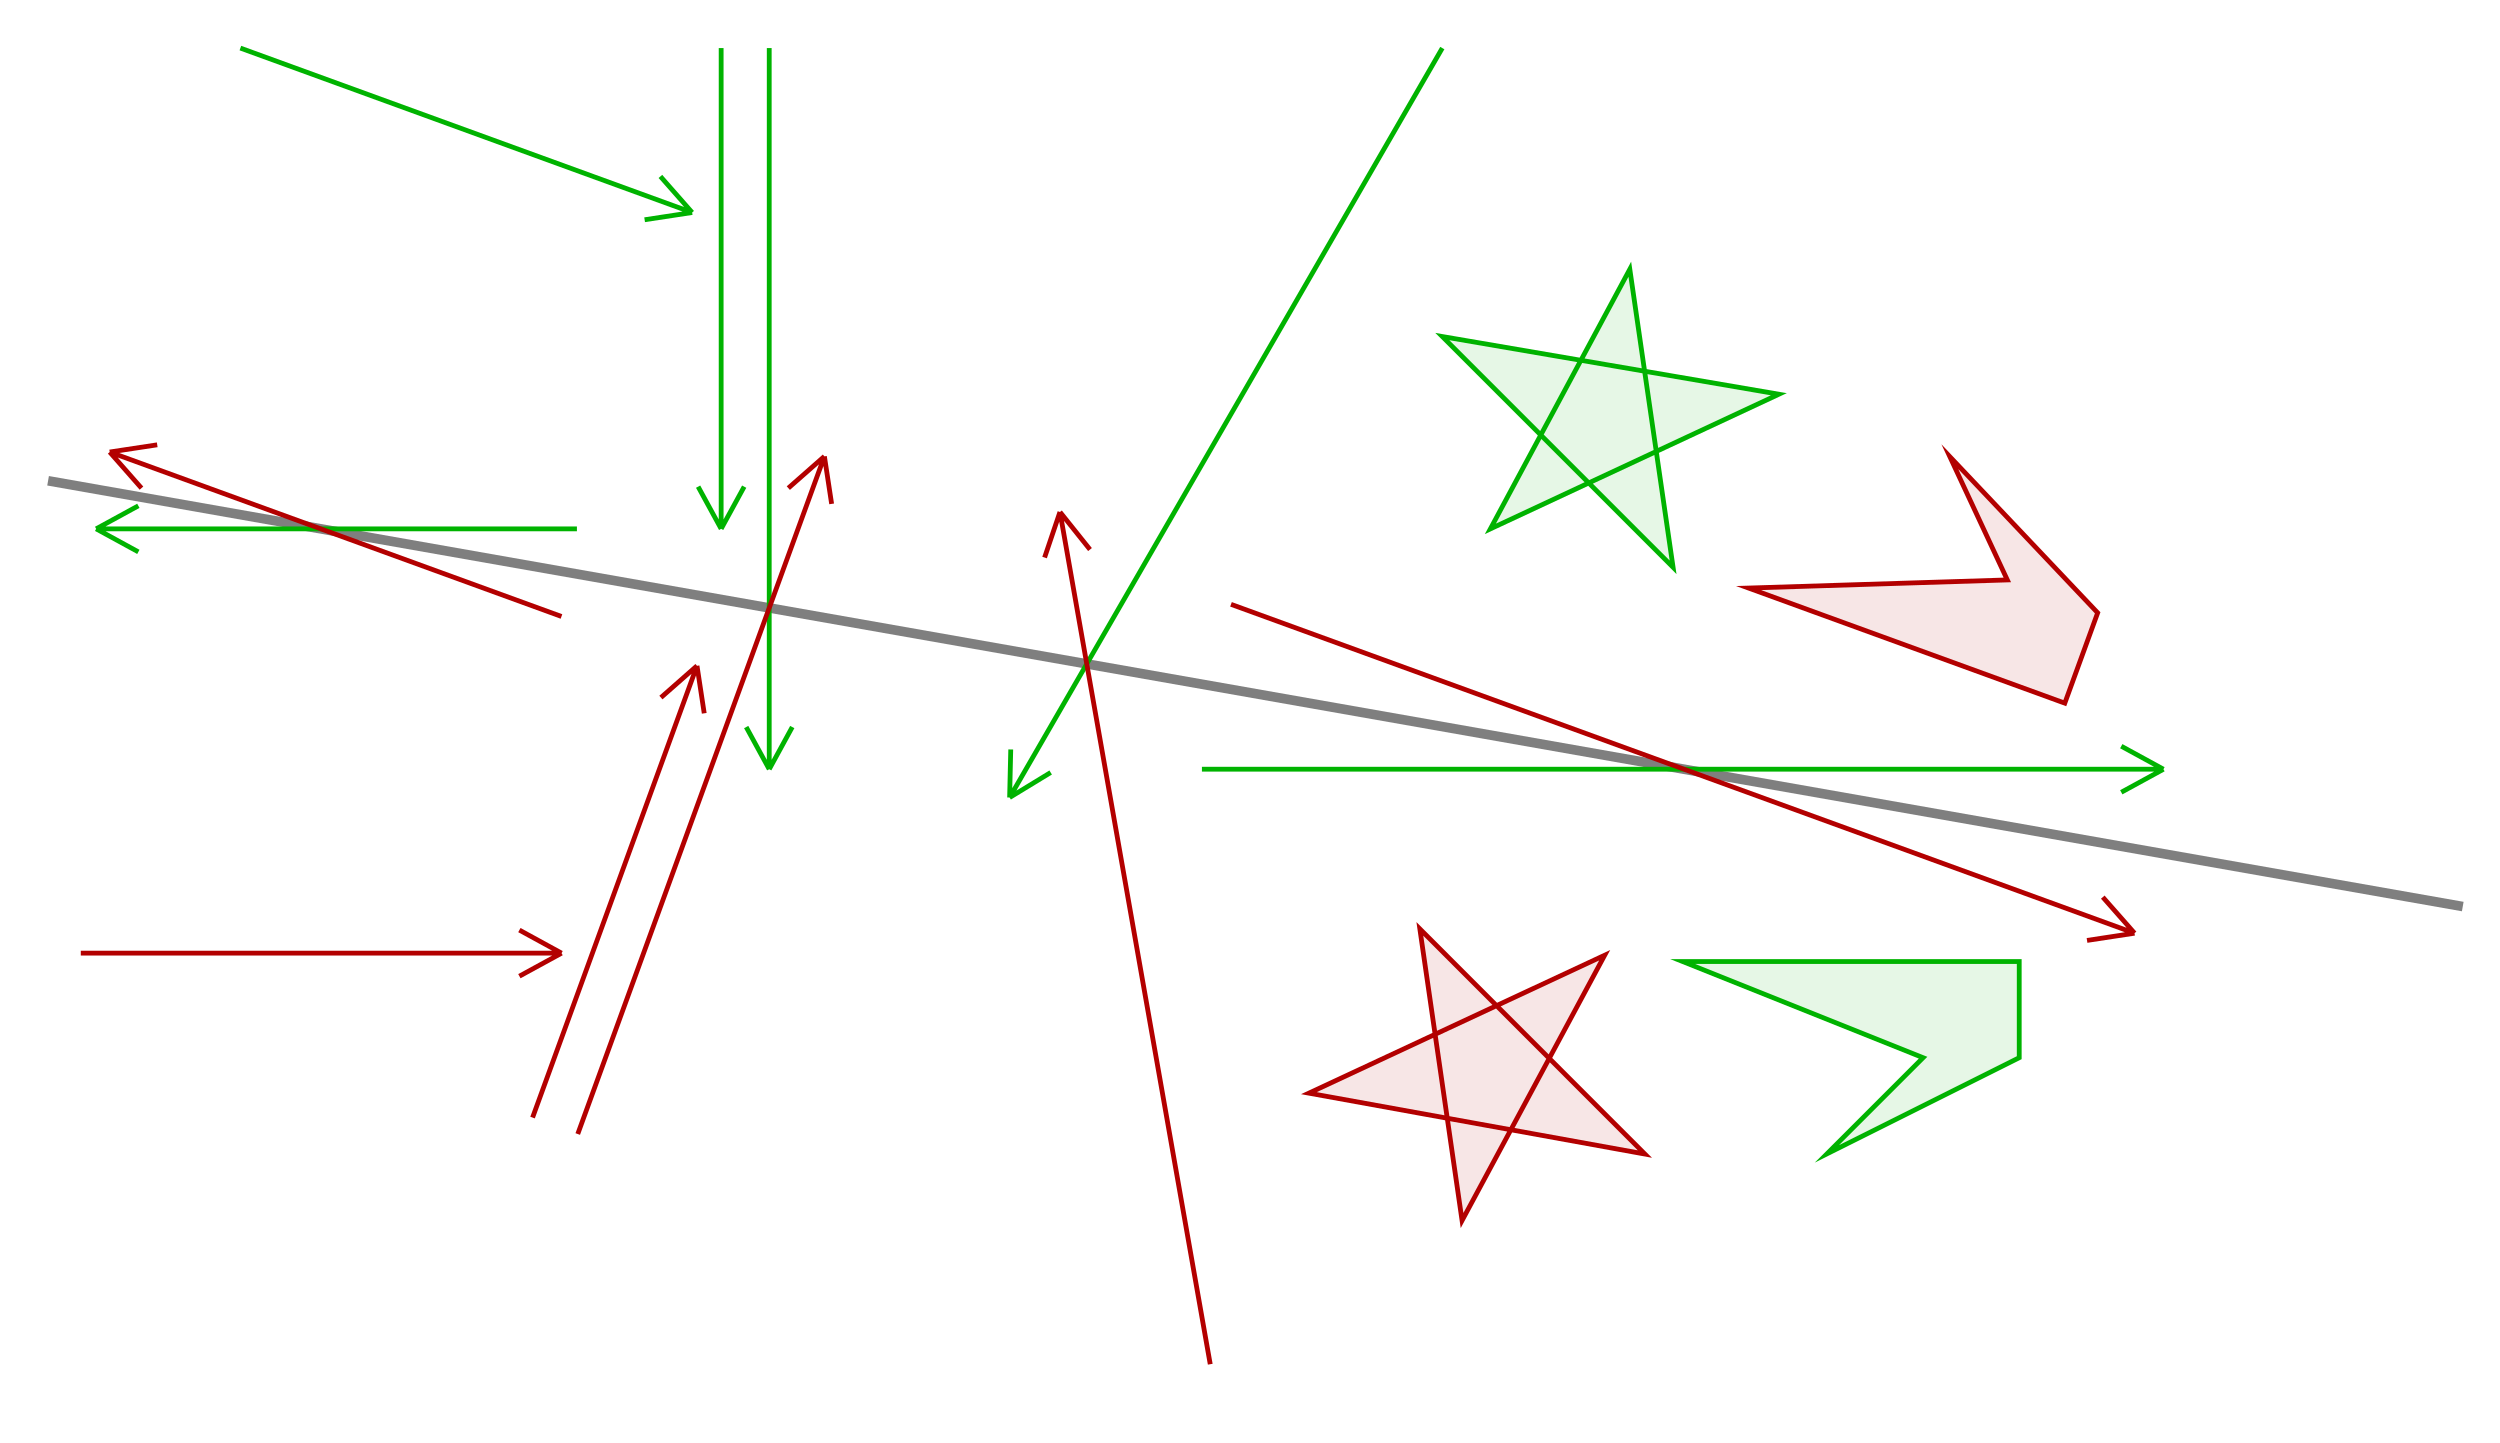
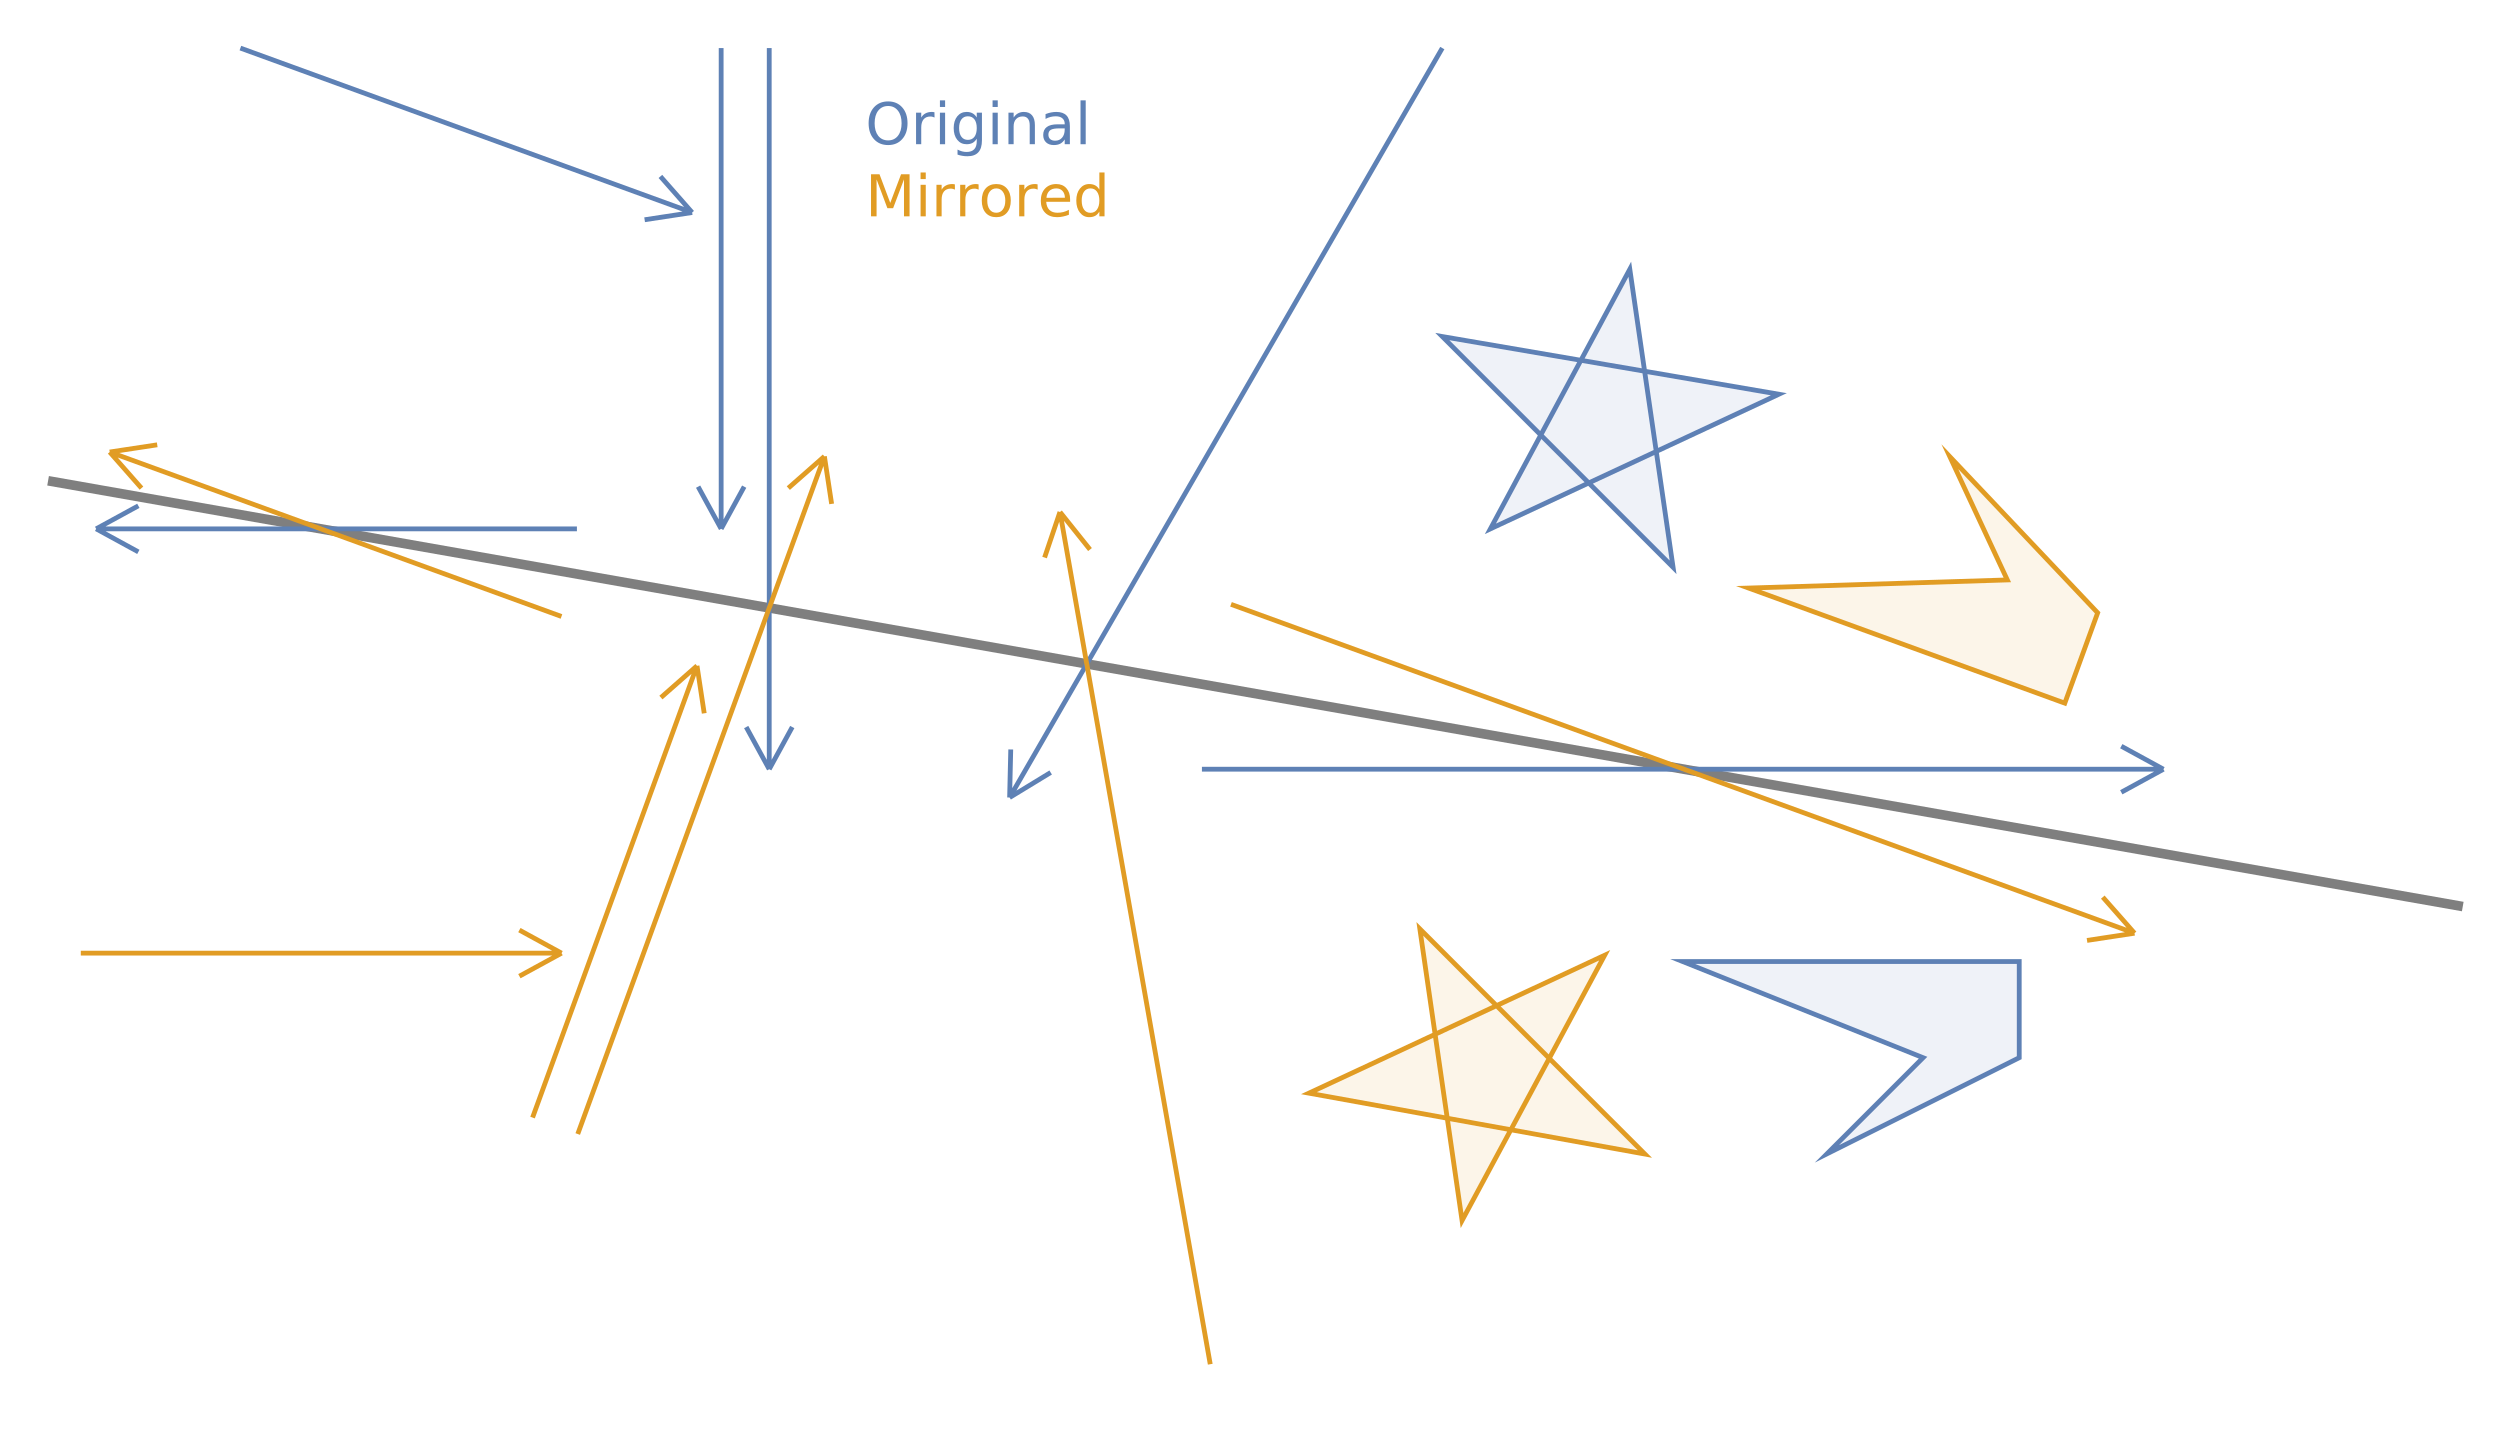
- <svg xmlns="http://www.w3.org/2000/svg" width="520pt" height="300pt" viewBox="0 0 520 300" version="1.1">
-   <g id="surface19">
+ <svg xmlns="http://www.w3.org/2000/svg" xmlns:xlink="http://www.w3.org/1999/xlink" width="520pt" height="300pt" viewBox="0 0 520 300" version="1.1">
+   <defs>
+     <g>
+       <symbol overflow="visible" id="glyph0-0">
+         <path style="stroke:none;" d="M 0.594 2.125 L 0.594 -8.469 L 6.594 -8.469 L 6.594 2.125 Z M 1.266 1.453 L 5.938 1.453 L 5.938 -7.781 L 1.266 -7.781 Z M 1.266 1.453 " />
+       </symbol>
+       <symbol overflow="visible" id="glyph0-1">
+         <path style="stroke:none;" d="M 4.734 -7.953 C 3.867 -7.953 3.18 -7.629 2.672 -6.984 C 2.172 -6.348 1.922 -5.473 1.922 -4.359 C 1.922 -3.266 2.172 -2.395 2.672 -1.75 C 3.18 -1.113 3.867 -0.797 4.734 -0.797 C 5.586 -0.797 6.266 -1.113 6.766 -1.75 C 7.273 -2.395 7.531 -3.266 7.531 -4.359 C 7.531 -5.473 7.273 -6.348 6.766 -6.984 C 6.266 -7.629 5.586 -7.953 4.734 -7.953 Z M 4.734 -8.906 C 5.953 -8.906 6.926 -8.492 7.656 -7.672 C 8.395 -6.848 8.766 -5.742 8.766 -4.359 C 8.766 -2.984 8.395 -1.883 7.656 -1.062 C 6.926 -0.238 5.953 0.172 4.734 0.172 C 3.504 0.172 2.52 -0.238 1.781 -1.062 C 1.039 -1.883 0.672 -2.984 0.672 -4.359 C 0.672 -5.742 1.039 -6.848 1.781 -7.672 C 2.52 -8.492 3.504 -8.906 4.734 -8.906 Z M 4.734 -8.906 " />
+       </symbol>
+       <symbol overflow="visible" id="glyph0-2">
+         <path style="stroke:none;" d="M 4.938 -5.562 C 4.812 -5.625 4.676 -5.672 4.531 -5.703 C 4.395 -5.742 4.238 -5.766 4.062 -5.766 C 3.457 -5.766 2.988 -5.566 2.656 -5.172 C 2.332 -4.773 2.172 -4.203 2.172 -3.453 L 2.172 0 L 1.094 0 L 1.094 -6.562 L 2.172 -6.562 L 2.172 -5.547 C 2.398 -5.941 2.695 -6.234 3.062 -6.422 C 3.426 -6.617 3.867 -6.719 4.391 -6.719 C 4.461 -6.719 4.539 -6.711 4.625 -6.703 C 4.719 -6.691 4.816 -6.676 4.922 -6.656 Z M 4.938 -5.562 " />
+       </symbol>
+       <symbol overflow="visible" id="glyph0-3">
+         <path style="stroke:none;" d="M 1.125 -6.562 L 2.203 -6.562 L 2.203 0 L 1.125 0 Z M 1.125 -9.125 L 2.203 -9.125 L 2.203 -7.75 L 1.125 -7.75 Z M 1.125 -9.125 " />
+       </symbol>
+       <symbol overflow="visible" id="glyph0-4">
+         <path style="stroke:none;" d="M 5.453 -3.359 C 5.453 -4.141 5.289 -4.742 4.969 -5.172 C 4.645 -5.598 4.191 -5.812 3.609 -5.812 C 3.035 -5.812 2.586 -5.598 2.266 -5.172 C 1.941 -4.742 1.781 -4.141 1.781 -3.359 C 1.781 -2.578 1.941 -1.973 2.266 -1.547 C 2.586 -1.117 3.035 -0.906 3.609 -0.906 C 4.191 -0.906 4.645 -1.117 4.969 -1.547 C 5.289 -1.973 5.453 -2.578 5.453 -3.359 Z M 6.531 -0.812 C 6.531 0.301 6.281 1.129 5.781 1.672 C 5.289 2.223 4.531 2.5 3.5 2.5 C 3.125 2.5 2.766 2.469 2.422 2.406 C 2.086 2.352 1.766 2.27 1.453 2.156 L 1.453 1.109 C 1.766 1.273 2.078 1.398 2.391 1.484 C 2.703 1.566 3.016 1.609 3.328 1.609 C 4.035 1.609 4.566 1.422 4.922 1.047 C 5.273 0.68 5.453 0.125 5.453 -0.625 L 5.453 -1.156 C 5.223 -0.77 4.938 -0.477 4.594 -0.281 C 4.25 -0.094 3.832 0 3.344 0 C 2.539 0 1.891 -0.305 1.391 -0.922 C 0.898 -1.535 0.656 -2.348 0.656 -3.359 C 0.656 -4.367 0.898 -5.18 1.391 -5.797 C 1.891 -6.41 2.539 -6.719 3.344 -6.719 C 3.832 -6.719 4.25 -6.617 4.594 -6.422 C 4.938 -6.234 5.223 -5.945 5.453 -5.562 L 5.453 -6.562 L 6.531 -6.562 Z M 6.531 -0.812 " />
+       </symbol>
+       <symbol overflow="visible" id="glyph0-5">
+         <path style="stroke:none;" d="M 6.594 -3.969 L 6.594 0 L 5.516 0 L 5.516 -3.922 C 5.516 -4.547 5.391 -5.008 5.141 -5.312 C 4.898 -5.625 4.539 -5.781 4.062 -5.781 C 3.477 -5.781 3.016 -5.594 2.672 -5.219 C 2.336 -4.852 2.172 -4.348 2.172 -3.703 L 2.172 0 L 1.094 0 L 1.094 -6.562 L 2.172 -6.562 L 2.172 -5.547 C 2.43 -5.941 2.734 -6.234 3.078 -6.422 C 3.43 -6.617 3.836 -6.719 4.297 -6.719 C 5.047 -6.719 5.613 -6.484 6 -6.016 C 6.395 -5.555 6.594 -4.875 6.594 -3.969 Z M 6.594 -3.969 " />
+       </symbol>
+       <symbol overflow="visible" id="glyph0-6">
+         <path style="stroke:none;" d="M 4.109 -3.297 C 3.242 -3.297 2.641 -3.195 2.297 -3 C 1.961 -2.801 1.797 -2.461 1.797 -1.984 C 1.797 -1.598 1.922 -1.289 2.172 -1.062 C 2.43 -0.844 2.773 -0.734 3.203 -0.734 C 3.805 -0.734 4.285 -0.941 4.641 -1.359 C 5.004 -1.785 5.188 -2.352 5.188 -3.062 L 5.188 -3.297 Z M 6.266 -3.75 L 6.266 0 L 5.188 0 L 5.188 -1 C 4.938 -0.602 4.629 -0.305 4.266 -0.109 C 3.898 0.078 3.453 0.172 2.922 0.172 C 2.242 0.172 1.707 -0.016 1.312 -0.391 C 0.914 -0.773 0.719 -1.281 0.719 -1.906 C 0.719 -2.645 0.961 -3.203 1.453 -3.578 C 1.953 -3.953 2.691 -4.141 3.672 -4.141 L 5.188 -4.141 L 5.188 -4.25 C 5.188 -4.75 5.02 -5.133 4.688 -5.406 C 4.363 -5.676 3.91 -5.812 3.328 -5.812 C 2.953 -5.812 2.582 -5.766 2.219 -5.672 C 1.863 -5.578 1.523 -5.441 1.203 -5.266 L 1.203 -6.266 C 1.598 -6.422 1.977 -6.535 2.344 -6.609 C 2.719 -6.68 3.082 -6.719 3.438 -6.719 C 4.383 -6.719 5.094 -6.473 5.562 -5.984 C 6.031 -5.492 6.266 -4.75 6.266 -3.75 Z M 6.266 -3.75 " />
+       </symbol>
+       <symbol overflow="visible" id="glyph0-7">
+         <path style="stroke:none;" d="M 1.125 -9.125 L 2.203 -9.125 L 2.203 0 L 1.125 0 Z M 1.125 -9.125 " />
+       </symbol>
+       <symbol overflow="visible" id="glyph0-8">
+         <path style="stroke:none;" d="M 1.172 -8.75 L 2.938 -8.75 L 5.172 -2.797 L 7.422 -8.75 L 9.188 -8.75 L 9.188 0 L 8.031 0 L 8.031 -7.688 L 5.766 -1.688 L 4.578 -1.688 L 2.328 -7.688 L 2.328 0 L 1.172 0 Z M 1.172 -8.75 " />
+       </symbol>
+       <symbol overflow="visible" id="glyph0-9">
+         <path style="stroke:none;" d="M 3.672 -5.812 C 3.098 -5.812 2.641 -5.582 2.297 -5.125 C 1.961 -4.676 1.797 -4.062 1.797 -3.281 C 1.797 -2.488 1.961 -1.867 2.297 -1.422 C 2.629 -0.973 3.086 -0.75 3.672 -0.75 C 4.242 -0.75 4.695 -0.973 5.031 -1.422 C 5.375 -1.879 5.547 -2.5 5.547 -3.281 C 5.547 -4.051 5.375 -4.664 5.031 -5.125 C 4.695 -5.582 4.242 -5.812 3.672 -5.812 Z M 3.672 -6.719 C 4.609 -6.719 5.344 -6.41 5.875 -5.797 C 6.414 -5.191 6.688 -4.352 6.688 -3.281 C 6.688 -2.207 6.414 -1.363 5.875 -0.75 C 5.344 -0.133 4.609 0.172 3.672 0.172 C 2.734 0.172 1.992 -0.133 1.453 -0.75 C 0.922 -1.363 0.656 -2.207 0.656 -3.281 C 0.656 -4.352 0.922 -5.191 1.453 -5.797 C 1.992 -6.41 2.734 -6.719 3.672 -6.719 Z M 3.672 -6.719 " />
+       </symbol>
+       <symbol overflow="visible" id="glyph0-10">
+         <path style="stroke:none;" d="M 6.75 -3.547 L 6.75 -3.031 L 1.781 -3.031 C 1.832 -2.281 2.055 -1.711 2.453 -1.328 C 2.859 -0.941 3.414 -0.75 4.125 -0.75 C 4.539 -0.75 4.941 -0.797 5.328 -0.891 C 5.723 -0.992 6.113 -1.148 6.5 -1.359 L 6.5 -0.328 C 6.102 -0.172 5.703 -0.051 5.297 0.031 C 4.891 0.125 4.477 0.172 4.062 0.172 C 3.02 0.172 2.191 -0.129 1.578 -0.734 C 0.961 -1.348 0.656 -2.176 0.656 -3.219 C 0.656 -4.289 0.945 -5.141 1.531 -5.766 C 2.113 -6.398 2.895 -6.719 3.875 -6.719 C 4.758 -6.719 5.457 -6.43 5.969 -5.859 C 6.488 -5.297 6.75 -4.523 6.75 -3.547 Z M 5.672 -3.875 C 5.66 -4.457 5.492 -4.926 5.172 -5.281 C 4.848 -5.633 4.422 -5.812 3.891 -5.812 C 3.285 -5.812 2.801 -5.641 2.438 -5.297 C 2.082 -4.953 1.879 -4.473 1.828 -3.859 Z M 5.672 -3.875 " />
+       </symbol>
+       <symbol overflow="visible" id="glyph0-11">
+         <path style="stroke:none;" d="M 5.453 -5.562 L 5.453 -9.125 L 6.531 -9.125 L 6.531 0 L 5.453 0 L 5.453 -0.984 C 5.223 -0.598 4.938 -0.305 4.594 -0.109 C 4.25 0.078 3.832 0.172 3.344 0.172 C 2.551 0.172 1.906 -0.145 1.406 -0.781 C 0.906 -1.414 0.656 -2.25 0.656 -3.281 C 0.656 -4.312 0.906 -5.141 1.406 -5.766 C 1.906 -6.398 2.551 -6.719 3.344 -6.719 C 3.832 -6.719 4.25 -6.625 4.594 -6.438 C 4.938 -6.25 5.223 -5.957 5.453 -5.562 Z M 1.781 -3.281 C 1.781 -2.488 1.941 -1.863 2.266 -1.406 C 2.586 -0.957 3.035 -0.734 3.609 -0.734 C 4.18 -0.734 4.629 -0.957 4.953 -1.406 C 5.285 -1.863 5.453 -2.488 5.453 -3.281 C 5.453 -4.07 5.285 -4.691 4.953 -5.141 C 4.629 -5.586 4.18 -5.812 3.609 -5.812 C 3.035 -5.812 2.586 -5.586 2.266 -5.141 C 1.941 -4.691 1.781 -4.07 1.781 -3.281 Z M 1.781 -3.281 " />
+       </symbol>
+     </g>
+   </defs>
+   <g id="surface87">
    <path style="fill:none;stroke-width:2;stroke-linecap:butt;stroke-linejoin:miter;stroke:rgb(0%,0%,0%);stroke-opacity:0.5;stroke-miterlimit:10;" d="M 10 100 L 512.254 188.562 " />
-     <path style="fill:none;stroke-width:1;stroke-linecap:butt;stroke-linejoin:miter;stroke:rgb(0%,70%,0%);stroke-opacity:1;stroke-miterlimit:10;" d="M 50 10 L 143.969 44.203 M 143.969 44.203 L 134.082 45.707 M 143.969 44.203 L 137.363 36.695 " />
-     <path style="fill:none;stroke-width:1;stroke-linecap:butt;stroke-linejoin:miter;stroke:rgb(70%,0%,0%);stroke-opacity:1;stroke-miterlimit:10;" d="M 16.805 198.254 L 116.805 198.254 M 116.805 198.254 L 108.031 203.047 M 116.805 198.254 L 108.031 193.457 " />
-     <path style="fill:none;stroke-width:1;stroke-linecap:butt;stroke-linejoin:miter;stroke:rgb(0%,70%,0%);stroke-opacity:1;stroke-miterlimit:10;" d="M 150 10 L 150 110 M 150 110 L 145.207 101.223 M 150 110 L 154.793 101.223 " />
-     <path style="fill:none;stroke-width:1;stroke-linecap:butt;stroke-linejoin:miter;stroke:rgb(70%,0%,0%);stroke-opacity:1;stroke-miterlimit:10;" d="M 110.773 232.457 L 144.977 138.484 M 144.977 138.484 L 146.48 148.371 M 144.977 138.484 L 137.469 145.094 " />
-     <path style="fill:none;stroke-width:1;stroke-linecap:butt;stroke-linejoin:miter;stroke:rgb(0%,70%,0%);stroke-opacity:1;stroke-miterlimit:10;" d="M 160 10 L 160 160 M 160 160 L 155.207 151.223 M 160 160 L 164.793 151.223 " />
-     <path style="fill:none;stroke-width:1;stroke-linecap:butt;stroke-linejoin:miter;stroke:rgb(70%,0%,0%);stroke-opacity:1;stroke-miterlimit:10;" d="M 120.172 235.875 L 171.477 94.922 M 171.477 94.922 L 172.98 104.809 M 171.477 94.922 L 163.969 101.527 " />
-     <path style="fill:none;stroke-width:1;stroke-linecap:butt;stroke-linejoin:miter;stroke:rgb(0%,70%,0%);stroke-opacity:1;stroke-miterlimit:10;" d="M 300 10 L 210 165.883 M 210 165.883 L 210.234 155.887 M 210 165.883 L 218.539 160.68 " />
-     <path style="fill:none;stroke-width:1;stroke-linecap:butt;stroke-linejoin:miter;stroke:rgb(70%,0%,0%);stroke-opacity:1;stroke-miterlimit:10;" d="M 251.73 283.758 L 220.473 106.492 M 220.473 106.492 L 226.719 114.305 M 220.473 106.492 L 217.273 115.969 " />
-     <path style="fill:none;stroke-width:1;stroke-linecap:butt;stroke-linejoin:miter;stroke:rgb(0%,70%,0%);stroke-opacity:1;stroke-miterlimit:10;" d="M 250 160 L 450 160 M 450 160 L 441.223 164.793 M 450 160 L 441.223 155.207 " />
-     <path style="fill:none;stroke-width:1;stroke-linecap:butt;stroke-linejoin:miter;stroke:rgb(70%,0%,0%);stroke-opacity:1;stroke-miterlimit:10;" d="M 256.047 125.703 L 443.984 194.105 M 443.984 194.105 L 434.102 195.609 M 443.984 194.105 L 437.379 186.602 " />
-     <path style="fill:none;stroke-width:1;stroke-linecap:butt;stroke-linejoin:miter;stroke:rgb(0%,70%,0%);stroke-opacity:1;stroke-miterlimit:10;" d="M 120 110 L 20 110 M 20 110 L 28.777 105.207 M 20 110 L 28.777 114.793 " />
-     <path style="fill:none;stroke-width:1;stroke-linecap:butt;stroke-linejoin:miter;stroke:rgb(70%,0%,0%);stroke-opacity:1;stroke-miterlimit:10;" d="M 116.785 128.227 L 22.816 94.023 M 22.816 94.023 L 32.703 92.52 M 22.816 94.023 L 29.426 101.531 " />
-     <path style="fill:none;stroke-width:1;stroke-linecap:butt;stroke-linejoin:miter;stroke:rgb(0%,70%,0%);stroke-opacity:1;stroke-miterlimit:10;" d="M 350 200 L 400 220 L 380 240 L 420 220 L 420 200 Z M 350 200 " />
-     <path style=" stroke:none;fill-rule:nonzero;fill:rgb(0%,70%,0%);fill-opacity:0.1;" d="M 350 200 L 400 220 L 380 240 L 420 220 L 420 200 Z M 350 200 " />
-     <path style="fill:none;stroke-width:1;stroke-linecap:butt;stroke-linejoin:miter;stroke:rgb(70%,0%,0%);stroke-opacity:1;stroke-miterlimit:10;" d="M 363.699 122.316 L 417.523 120.625 L 405.57 94.992 L 436.316 127.465 L 429.477 146.258 Z M 363.699 122.316 " />
-     <path style=" stroke:none;fill-rule:nonzero;fill:rgb(70%,0%,0%);fill-opacity:0.1;" d="M 363.699 122.316 L 417.523 120.625 L 405.57 94.992 L 436.316 127.465 L 429.477 146.258 Z M 363.699 122.316 " />
-     <path style="fill:none;stroke-width:1;stroke-linecap:butt;stroke-linejoin:miter;stroke:rgb(0%,70%,0%);stroke-opacity:1;stroke-miterlimit:10;" d="M 339 56 L 310 110 L 370 82 L 300 70 L 348 118 Z M 339 56 " />
-     <path style=" stroke:none;fill-rule:nonzero;fill:rgb(0%,70%,0%);fill-opacity:0.1;" d="M 339 56 L 310 110 L 370 82 L 300 70 L 348 118 Z M 339 56 " />
-     <path style="fill:none;stroke-width:1;stroke-linecap:butt;stroke-linejoin:miter;stroke:rgb(70%,0%,0%);stroke-opacity:1;stroke-miterlimit:10;" d="M 304.109 253.871 L 295.328 193.211 L 342.133 240.043 L 272.25 227.375 L 333.773 198.688 Z M 304.109 253.871 " />
-     <path style=" stroke:none;fill-rule:nonzero;fill:rgb(70%,0%,0%);fill-opacity:0.1;" d="M 304.109 253.871 L 295.328 193.211 L 342.133 240.043 L 272.25 227.375 L 333.773 198.688 Z M 304.109 253.871 " />
+     <g style="fill:rgb(36.842%,50.678%,70.98%);fill-opacity:1;">
+       <use xlink:href="#glyph0-1" x="180" y="30" />
+       <use xlink:href="#glyph0-2" x="189.445" y="30" />
+       <use xlink:href="#glyph0-3" x="194.379" y="30" />
+       <use xlink:href="#glyph0-4" x="197.713" y="30" />
+       <use xlink:href="#glyph0-3" x="205.33" y="30" />
+       <use xlink:href="#glyph0-5" x="208.664" y="30" />
+       <use xlink:href="#glyph0-6" x="216.27" y="30" />
+       <use xlink:href="#glyph0-7" x="223.623" y="30" />
+     </g>
+     <g style="fill:rgb(88.072%,61.104%,14.205%);fill-opacity:1;">
+       <use xlink:href="#glyph0-8" x="180" y="45" />
+       <use xlink:href="#glyph0-3" x="190.354" y="45" />
+       <use xlink:href="#glyph0-2" x="193.688" y="45" />
+       <use xlink:href="#glyph0-2" x="198.621" y="45" />
+       <use xlink:href="#glyph0-9" x="203.555" y="45" />
+       <use xlink:href="#glyph0-2" x="210.896" y="45" />
+       <use xlink:href="#glyph0-10" x="215.83" y="45" />
+       <use xlink:href="#glyph0-11" x="223.213" y="45" />
+     </g>
+     <path style="fill:none;stroke-width:1;stroke-linecap:butt;stroke-linejoin:miter;stroke:rgb(36.842%,50.678%,70.98%);stroke-opacity:1;stroke-miterlimit:10;" d="M 50 10 L 143.969 44.203 M 143.969 44.203 L 134.082 45.707 M 143.969 44.203 L 137.363 36.695 " />
+     <path style="fill:none;stroke-width:1;stroke-linecap:butt;stroke-linejoin:miter;stroke:rgb(88.072%,61.104%,14.205%);stroke-opacity:1;stroke-miterlimit:10;" d="M 16.805 198.254 L 116.805 198.254 M 116.805 198.254 L 108.031 203.047 M 116.805 198.254 L 108.031 193.457 " />
+     <path style="fill:none;stroke-width:1;stroke-linecap:butt;stroke-linejoin:miter;stroke:rgb(36.842%,50.678%,70.98%);stroke-opacity:1;stroke-miterlimit:10;" d="M 150 10 L 150 110 M 150 110 L 145.207 101.223 M 150 110 L 154.793 101.223 " />
+     <path style="fill:none;stroke-width:1;stroke-linecap:butt;stroke-linejoin:miter;stroke:rgb(88.072%,61.104%,14.205%);stroke-opacity:1;stroke-miterlimit:10;" d="M 110.773 232.457 L 144.977 138.484 M 144.977 138.484 L 146.48 148.371 M 144.977 138.484 L 137.469 145.094 " />
+     <path style="fill:none;stroke-width:1;stroke-linecap:butt;stroke-linejoin:miter;stroke:rgb(36.842%,50.678%,70.98%);stroke-opacity:1;stroke-miterlimit:10;" d="M 160 10 L 160 160 M 160 160 L 155.207 151.223 M 160 160 L 164.793 151.223 " />
+     <path style="fill:none;stroke-width:1;stroke-linecap:butt;stroke-linejoin:miter;stroke:rgb(88.072%,61.104%,14.205%);stroke-opacity:1;stroke-miterlimit:10;" d="M 120.172 235.875 L 171.477 94.922 M 171.477 94.922 L 172.98 104.809 M 171.477 94.922 L 163.969 101.527 " />
+     <path style="fill:none;stroke-width:1;stroke-linecap:butt;stroke-linejoin:miter;stroke:rgb(36.842%,50.678%,70.98%);stroke-opacity:1;stroke-miterlimit:10;" d="M 300 10 L 210 165.883 M 210 165.883 L 210.234 155.887 M 210 165.883 L 218.539 160.68 " />
+     <path style="fill:none;stroke-width:1;stroke-linecap:butt;stroke-linejoin:miter;stroke:rgb(88.072%,61.104%,14.205%);stroke-opacity:1;stroke-miterlimit:10;" d="M 251.73 283.758 L 220.473 106.492 M 220.473 106.492 L 226.719 114.305 M 220.473 106.492 L 217.273 115.969 " />
+     <path style="fill:none;stroke-width:1;stroke-linecap:butt;stroke-linejoin:miter;stroke:rgb(36.842%,50.678%,70.98%);stroke-opacity:1;stroke-miterlimit:10;" d="M 250 160 L 450 160 M 450 160 L 441.223 164.793 M 450 160 L 441.223 155.207 " />
+     <path style="fill:none;stroke-width:1;stroke-linecap:butt;stroke-linejoin:miter;stroke:rgb(88.072%,61.104%,14.205%);stroke-opacity:1;stroke-miterlimit:10;" d="M 256.047 125.703 L 443.984 194.105 M 443.984 194.105 L 434.102 195.609 M 443.984 194.105 L 437.379 186.602 " />
+     <path style="fill:none;stroke-width:1;stroke-linecap:butt;stroke-linejoin:miter;stroke:rgb(36.842%,50.678%,70.98%);stroke-opacity:1;stroke-miterlimit:10;" d="M 120 110 L 20 110 M 20 110 L 28.777 105.207 M 20 110 L 28.777 114.793 " />
+     <path style="fill:none;stroke-width:1;stroke-linecap:butt;stroke-linejoin:miter;stroke:rgb(88.072%,61.104%,14.205%);stroke-opacity:1;stroke-miterlimit:10;" d="M 116.785 128.227 L 22.816 94.023 M 22.816 94.023 L 32.703 92.52 M 22.816 94.023 L 29.426 101.531 " />
+     <path style="fill:none;stroke-width:1;stroke-linecap:butt;stroke-linejoin:miter;stroke:rgb(36.842%,50.678%,70.98%);stroke-opacity:1;stroke-miterlimit:10;" d="M 350 200 L 400 220 L 380 240 L 420 220 L 420 200 Z M 350 200 " />
+     <path style=" stroke:none;fill-rule:nonzero;fill:rgb(36.842%,50.678%,70.98%);fill-opacity:0.1;" d="M 350 200 L 400 220 L 380 240 L 420 220 L 420 200 Z M 350 200 " />
+     <path style="fill:none;stroke-width:1;stroke-linecap:butt;stroke-linejoin:miter;stroke:rgb(88.072%,61.104%,14.205%);stroke-opacity:1;stroke-miterlimit:10;" d="M 363.699 122.316 L 417.523 120.625 L 405.57 94.992 L 436.316 127.465 L 429.477 146.258 Z M 363.699 122.316 " />
+     <path style=" stroke:none;fill-rule:nonzero;fill:rgb(88.072%,61.104%,14.205%);fill-opacity:0.1;" d="M 363.699 122.316 L 417.523 120.625 L 405.57 94.992 L 436.316 127.465 L 429.477 146.258 Z M 363.699 122.316 " />
+     <path style="fill:none;stroke-width:1;stroke-linecap:butt;stroke-linejoin:miter;stroke:rgb(36.842%,50.678%,70.98%);stroke-opacity:1;stroke-miterlimit:10;" d="M 339 56 L 310 110 L 370 82 L 300 70 L 348 118 Z M 339 56 " />
+     <path style=" stroke:none;fill-rule:nonzero;fill:rgb(36.842%,50.678%,70.98%);fill-opacity:0.1;" d="M 339 56 L 310 110 L 370 82 L 300 70 L 348 118 Z M 339 56 " />
+     <path style="fill:none;stroke-width:1;stroke-linecap:butt;stroke-linejoin:miter;stroke:rgb(88.072%,61.104%,14.205%);stroke-opacity:1;stroke-miterlimit:10;" d="M 304.109 253.871 L 295.328 193.211 L 342.133 240.043 L 272.25 227.375 L 333.773 198.688 Z M 304.109 253.871 " />
+     <path style=" stroke:none;fill-rule:nonzero;fill:rgb(88.072%,61.104%,14.205%);fill-opacity:0.1;" d="M 304.109 253.871 L 295.328 193.211 L 342.133 240.043 L 272.25 227.375 L 333.773 198.688 Z M 304.109 253.871 " />
  </g>
</svg>
